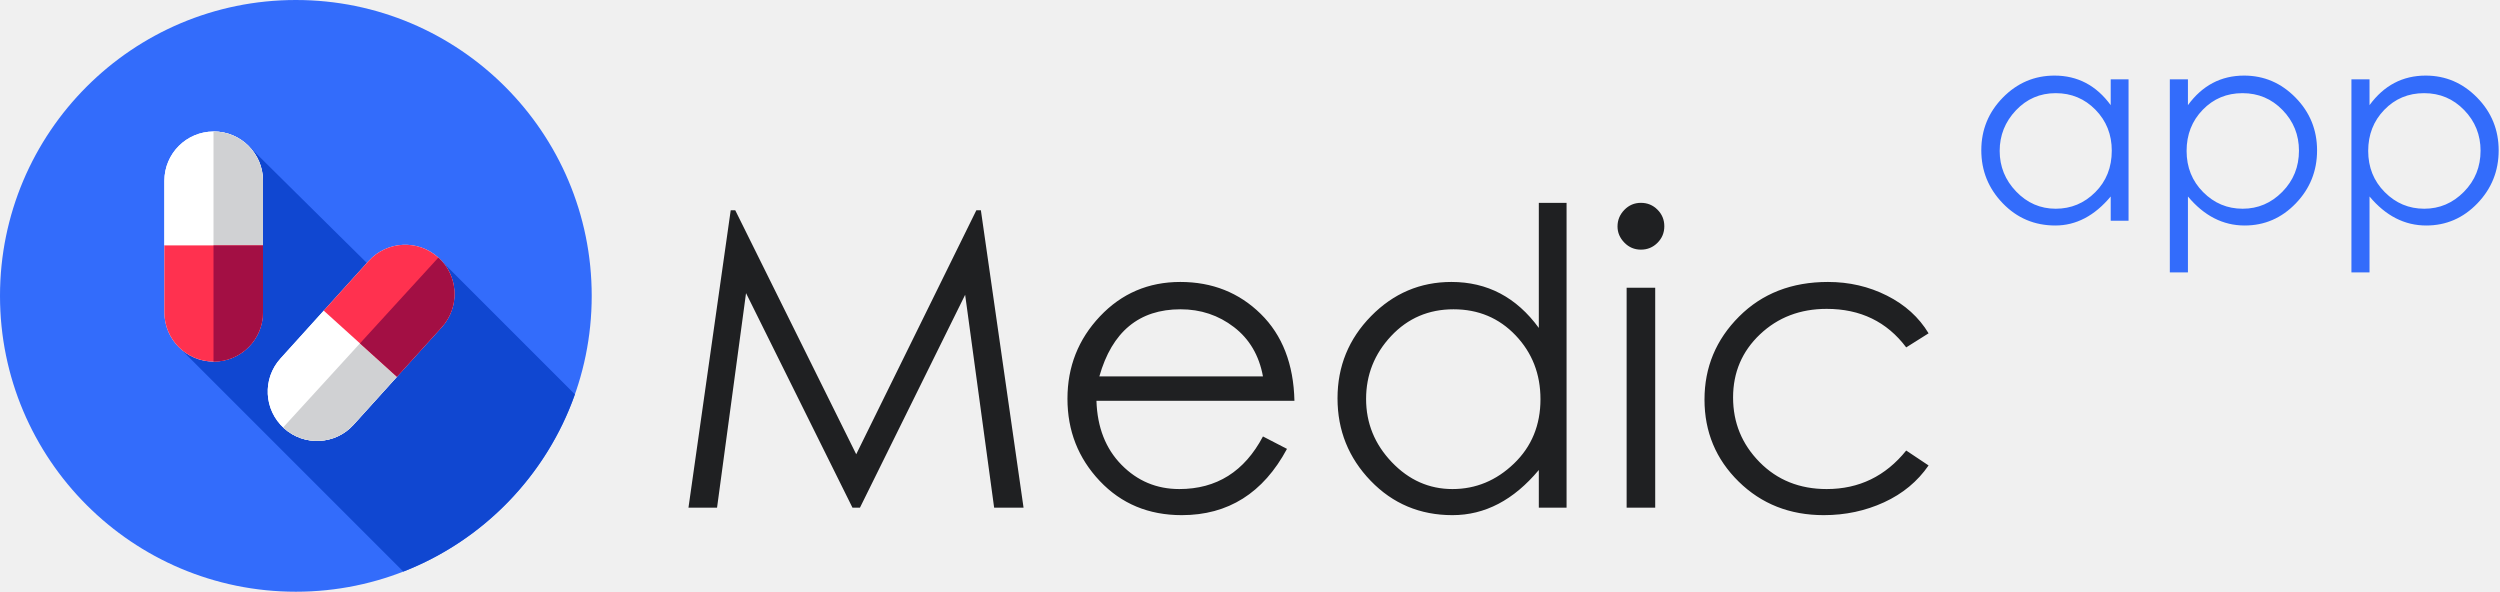
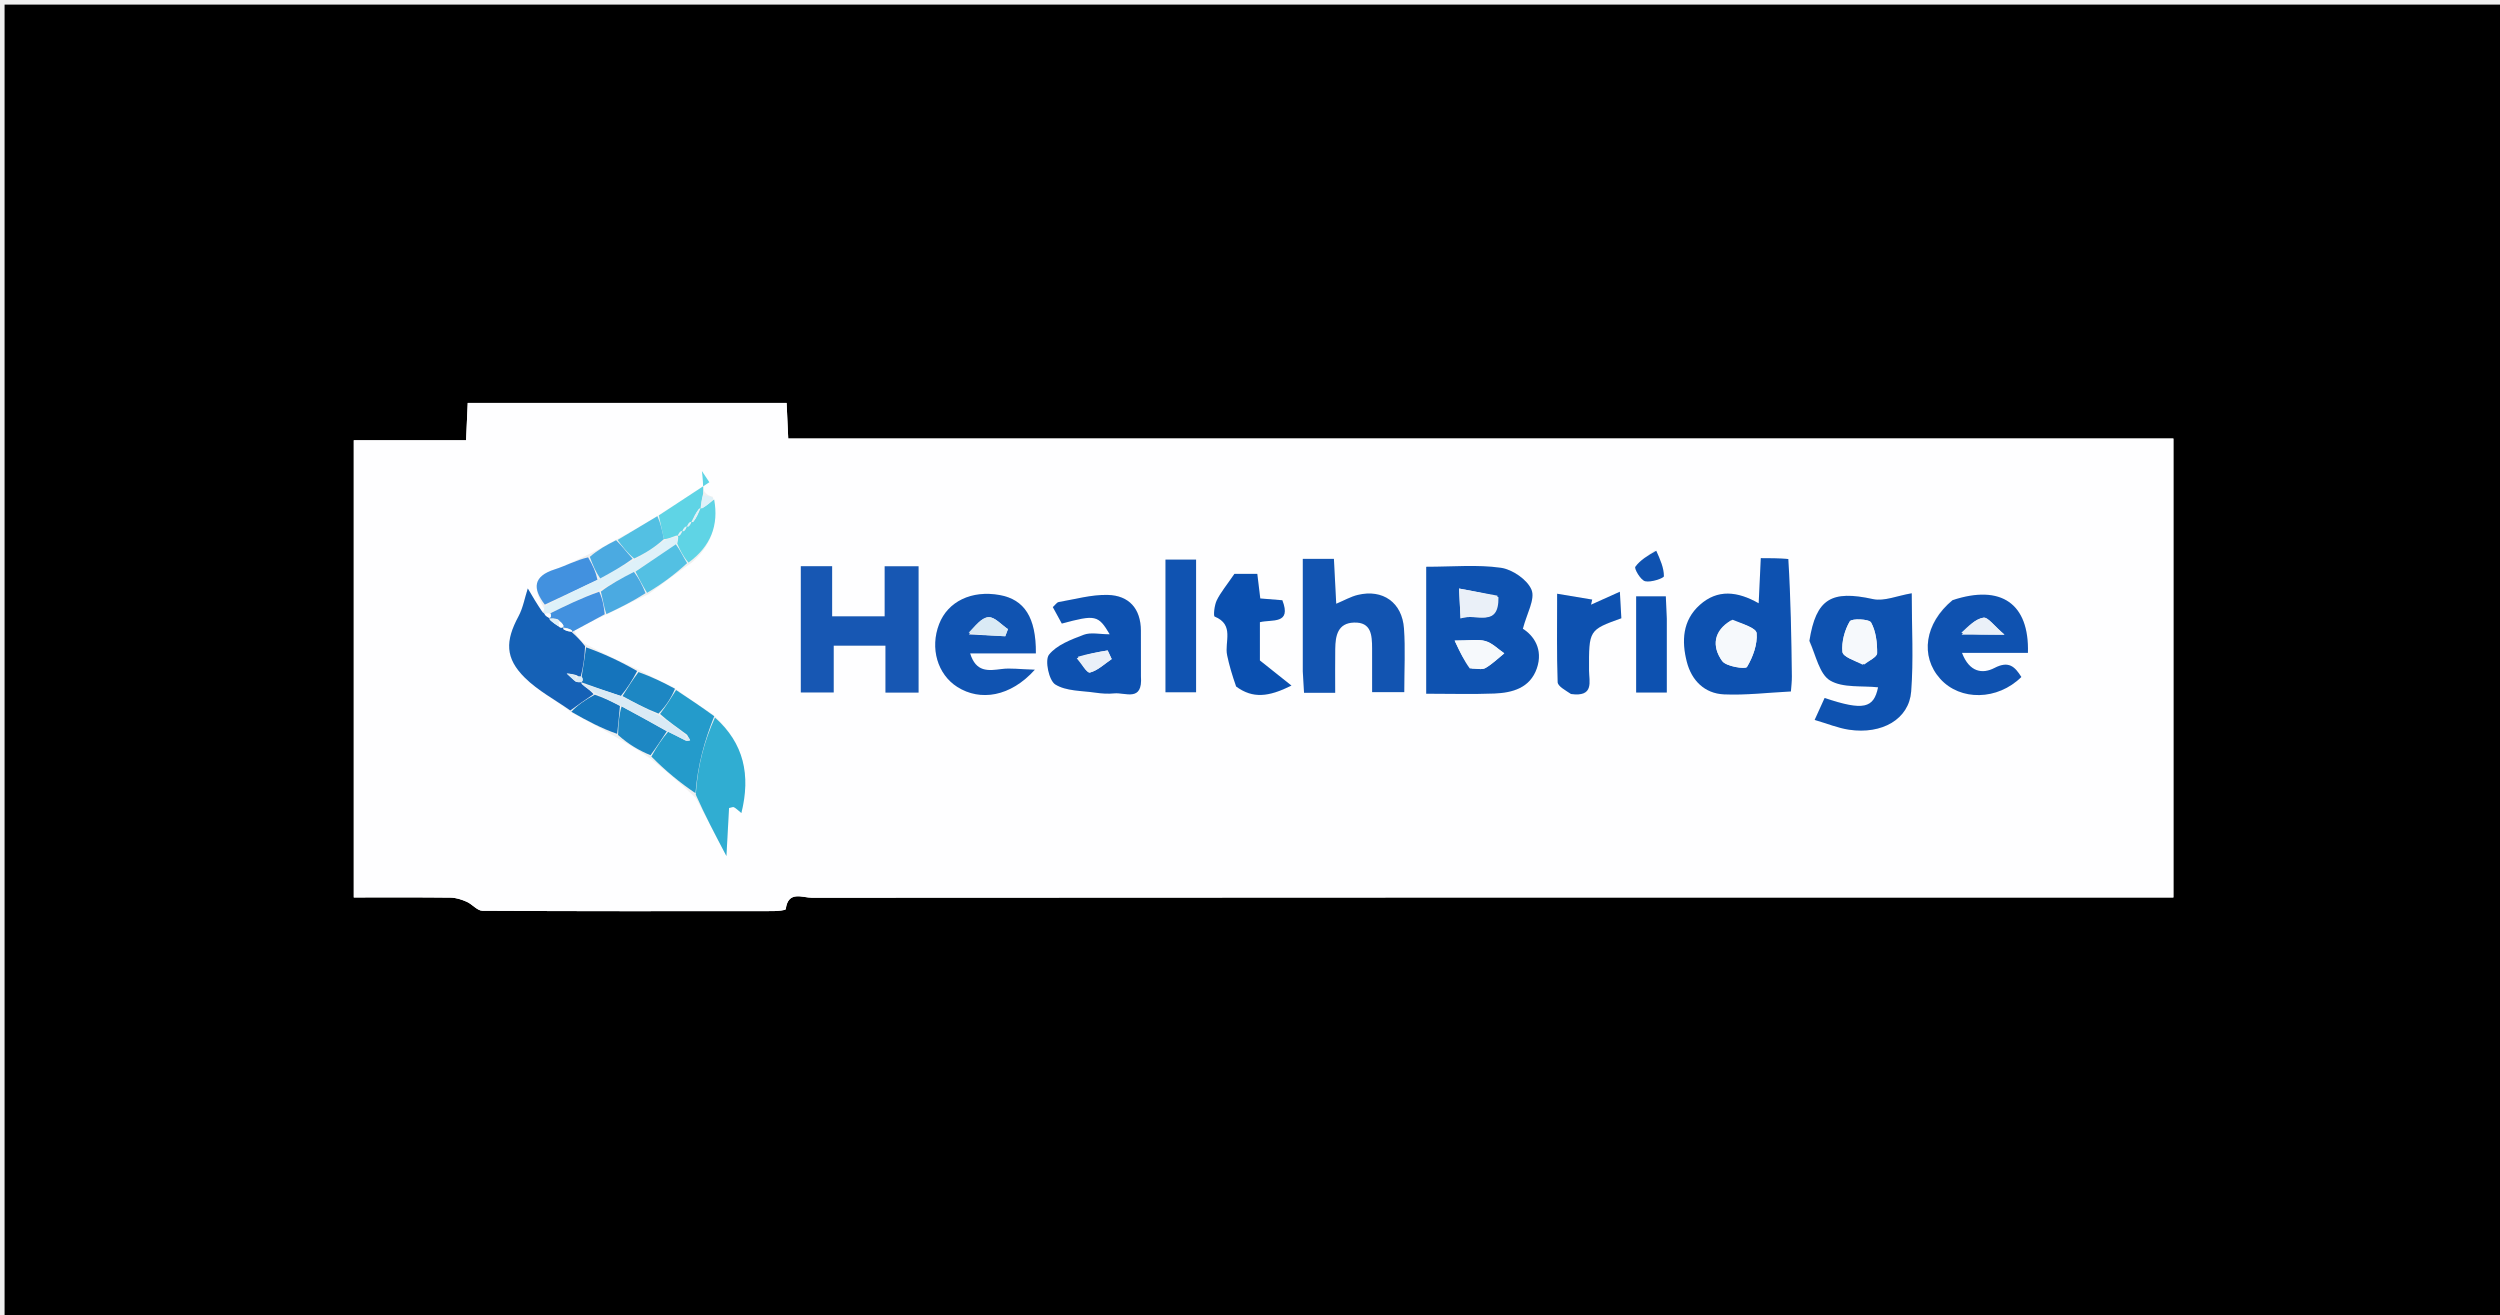
- <svg xmlns="http://www.w3.org/2000/svg" width="169px" height="40px" viewBox="0 0 169 40" version="1.1">
-   <g stroke="none" stroke-width="1" fill="none" fill-rule="evenodd">
-     <g id="logo">
-       <g id="pill-(1)">
-         <circle id="Oval" fill="#336CFB" cx="20" cy="20" r="20" />
-         <path d="M38.863,26.659 L29.966,17.762 L27.216,20.167 L16.804,9.868 L14.108,21.96 L11.976,23.351 L27.264,38.639 C32.666,36.532 36.927,32.144 38.863,26.659 Z" id="Path" fill="#1047D1" />
-         <g id="Group" transform="translate(11.09375, 8.828125)" fill="#FFFFFF">
-           <path d="M3.351,15.616 C1.51,15.616 0.017,14.124 0.017,12.283 L0.017,3.394 C0.017,1.553 1.51,0.061 3.351,0.061 C5.192,0.061 6.684,1.553 6.684,3.394 L6.684,12.283 C6.684,14.124 5.192,15.616 3.351,15.616 Z" id="Path" />
-           <path d="M6.684,3.394 C6.684,1.553 5.192,0.061 3.351,0.061 C1.51,0.061 0.017,1.553 0.017,3.394 L0.017,7.76 L6.684,7.76 L6.684,3.394 L6.684,3.394 Z" id="Path" />
-         </g>
-         <path d="M17.778,12.222 C17.778,10.381 16.285,8.889 14.444,8.889 C14.441,8.889 14.437,8.889 14.433,8.889 L14.433,16.588 L17.778,16.588 L17.778,12.222 Z" id="Path" fill="#D0D1D3" />
-         <path d="M11.111,16.588 L11.111,21.111 C11.111,22.952 12.604,24.444 14.444,24.444 C16.285,24.444 17.778,22.952 17.778,21.111 L17.778,16.588 L11.111,16.588 Z" id="Path" fill="#FF314F" />
-         <path d="M14.433,16.588 L14.433,24.444 C14.437,24.444 14.441,24.445 14.444,24.445 C16.285,24.445 17.778,22.952 17.778,21.111 L17.778,16.588 L14.433,16.588 L14.433,16.588 Z" id="Path" fill="#A30F44" />
-         <g id="Group" transform="translate(18.04688, 16.48438)" fill="#FFFFFF">
-           <path d="M11.58,0.922 C12.946,2.157 13.052,4.265 11.817,5.631 L5.856,12.224 C4.621,13.59 2.513,13.696 1.148,12.461 C-0.218,11.226 -0.324,9.119 0.911,7.753 L6.872,1.16 C8.107,-0.206 10.214,-0.312 11.58,0.922 Z" id="Path" />
-           <path d="M0.911,7.753 C-0.324,9.119 -0.218,11.226 1.148,12.461 C2.513,13.696 4.621,13.59 5.856,12.224 L8.784,8.986 L3.839,4.515 L0.911,7.753 Z" id="Path" />
-         </g>
-         <path d="M19.14,28.894 C19.158,28.911 19.176,28.929 19.194,28.945 C20.56,30.18 22.668,30.074 23.902,28.708 L26.83,25.47 L24.333,23.212 L19.14,28.894 Z" id="Path" fill="#D0D1D3" />
-         <path d="M26.831,25.47 L29.864,22.115 C31.099,20.749 30.992,18.642 29.627,17.407 C28.261,16.172 26.154,16.278 24.919,17.644 L21.885,20.999 L26.831,25.47 Z" id="Path" fill="#FF314F" />
-         <path d="M29.634,17.413 L24.333,23.212 L26.831,25.47 L29.864,22.115 C31.096,20.752 30.993,18.649 29.634,17.413 Z" id="Path" fill="#A30F44" />
-       </g>
-       <g id="symbol" transform="translate(46, 1)">
-         <path d="M97.89,4.362 L97.89,13.92 L96.684,13.92 L96.684,12.282 C95.592,13.59 94.344,14.244 92.94,14.244 C91.536,14.244 90.351,13.743 89.385,12.741 C88.419,11.739 87.936,10.545 87.936,9.159 C87.936,7.773 88.422,6.585 89.394,5.595 C90.366,4.605 91.53,4.11 92.886,4.11 C94.446,4.11 95.712,4.776 96.684,6.108 L96.684,4.362 L97.89,4.362 Z M96.756,9.186 C96.756,8.094 96.39,7.173 95.658,6.423 C94.926,5.673 94.029,5.298 92.967,5.298 C91.905,5.298 91.008,5.685 90.276,6.459 C89.544,7.233 89.178,8.148 89.178,9.204 C89.178,10.26 89.55,11.175 90.294,11.949 C91.038,12.723 91.929,13.11 92.967,13.11 C94.005,13.11 94.896,12.738 95.64,11.994 C96.384,11.25 96.756,10.314 96.756,9.186 Z M100.68,4.362 L101.904,4.362 L101.904,6.108 C102.876,4.776 104.142,4.11 105.702,4.11 C107.046,4.11 108.204,4.605 109.176,5.595 C110.148,6.585 110.634,7.776 110.634,9.168 C110.634,10.56 110.154,11.754 109.194,12.75 C108.234,13.746 107.082,14.244 105.738,14.244 C104.274,14.244 102.996,13.59 101.904,12.282 L101.904,17.412 L100.68,17.412 L100.68,4.362 Z M109.41,9.186 C109.41,8.118 109.041,7.203 108.303,6.441 C107.565,5.679 106.662,5.298 105.594,5.298 C104.526,5.298 103.629,5.673 102.903,6.423 C102.177,7.173 101.814,8.1 101.814,9.204 C101.814,10.308 102.186,11.235 102.93,11.985 C103.674,12.735 104.565,13.11 105.603,13.11 C106.641,13.11 107.535,12.729 108.285,11.967 C109.035,11.205 109.41,10.278 109.41,9.186 Z M112.956,4.362 L114.18,4.362 L114.18,6.108 C115.152,4.776 116.418,4.11 117.978,4.11 C119.322,4.11 120.48,4.605 121.452,5.595 C122.424,6.585 122.91,7.776 122.91,9.168 C122.91,10.56 122.43,11.754 121.47,12.75 C120.51,13.746 119.358,14.244 118.014,14.244 C116.55,14.244 115.272,13.59 114.18,12.282 L114.18,17.412 L112.956,17.412 L112.956,4.362 Z M121.686,9.186 C121.686,8.118 121.317,7.203 120.579,6.441 C119.841,5.679 118.938,5.298 117.87,5.298 C116.802,5.298 115.905,5.673 115.179,6.423 C114.453,7.173 114.09,8.1 114.09,9.204 C114.09,10.308 114.462,11.235 115.206,11.985 C115.95,12.735 116.841,13.11 117.879,13.11 C118.917,13.11 119.811,12.729 120.561,11.967 C121.311,11.205 121.686,10.278 121.686,9.186 Z" id="app" fill="#336CFB" />
-         <path d="M0.54,33.32 L3.396,13.216 L3.704,13.216 L11.88,29.708 L20,13.216 L20.308,13.216 L23.192,33.32 L21.204,33.32 L19.244,18.928 L12.132,33.32 L11.628,33.32 L4.432,18.816 L2.472,33.32 L0.54,33.32 Z M39.376,28.504 L41,29.344 C39.395,32.331 37.024,33.824 33.888,33.824 C31.648,33.824 29.8,33.054 28.344,31.514 C26.888,29.974 26.16,28.121 26.16,25.956 C26.16,23.791 26.893,21.933 28.358,20.384 C29.823,18.835 31.634,18.06 33.79,18.06 C35.946,18.06 37.757,18.779 39.222,20.216 C40.687,21.653 41.448,23.613 41.504,26.096 L28.12,26.096 C28.176,27.888 28.741,29.33 29.814,30.422 C30.887,31.514 32.189,32.06 33.72,32.06 C36.24,32.06 38.125,30.875 39.376,28.504 Z M39.376,24.444 C39.115,23.025 38.461,21.915 37.416,21.112 C36.371,20.309 35.167,19.908 33.804,19.908 C31.004,19.908 29.175,21.42 28.316,24.444 L39.376,24.444 Z M59.9,12.712 L59.9,33.32 L58.024,33.32 L58.024,30.772 C56.325,32.807 54.379,33.824 52.186,33.824 C49.993,33.824 48.149,33.049 46.656,31.5 C45.163,29.951 44.416,28.093 44.416,25.928 C44.416,23.763 45.172,21.91 46.684,20.37 C48.196,18.83 50.007,18.06 52.116,18.06 C54.543,18.06 56.512,19.096 58.024,21.168 L58.024,12.712 L59.9,12.712 Z M58.136,25.984 C58.136,24.285 57.576,22.848 56.456,21.672 C55.336,20.496 53.936,19.908 52.256,19.908 C50.576,19.908 49.171,20.51 48.042,21.714 C46.913,22.918 46.348,24.337 46.348,25.97 C46.348,27.603 46.927,29.027 48.084,30.24 C49.241,31.453 50.609,32.06 52.186,32.06 C53.763,32.06 55.149,31.486 56.344,30.338 C57.539,29.19 58.136,27.739 58.136,25.984 Z M63.344,14.308 C63.344,13.879 63.498,13.505 63.806,13.188 C64.114,12.871 64.487,12.712 64.926,12.712 C65.365,12.712 65.738,12.866 66.046,13.174 C66.354,13.482 66.508,13.855 66.508,14.294 C66.508,14.733 66.354,15.106 66.046,15.414 C65.738,15.722 65.365,15.876 64.926,15.876 C64.487,15.876 64.114,15.717 63.806,15.4 C63.498,15.083 63.344,14.719 63.344,14.308 Z M63.96,18.452 L65.892,18.452 L65.892,33.32 L63.96,33.32 L63.96,18.452 Z M84.372,21.532 L82.86,22.484 C81.553,20.748 79.761,19.88 77.484,19.88 C75.692,19.88 74.189,20.454 72.976,21.602 C71.763,22.75 71.156,24.173 71.156,25.872 C71.156,27.571 71.753,29.027 72.948,30.24 C74.143,31.453 75.655,32.06 77.484,32.06 C79.668,32.06 81.46,31.192 82.86,29.456 L84.372,30.464 C83.625,31.547 82.622,32.377 81.362,32.956 C80.102,33.535 78.744,33.824 77.288,33.824 C74.992,33.824 73.074,33.068 71.534,31.556 C69.994,30.044 69.224,28.196 69.224,26.012 C69.224,23.828 70.003,21.957 71.562,20.398 C73.121,18.839 75.123,18.06 77.568,18.06 C79.005,18.06 80.335,18.368 81.558,18.984 C82.781,19.6 83.719,20.449 84.372,21.532 Z" id="Medic" fill="#1F2022" />
-       </g>
-     </g>
-   </g>
+ <svg xmlns="http://www.w3.org/2000/svg" version="1.1" id="Layer_1" x="0px" y="0px" width="100%" viewBox="0 0 546 287" enable-background="new 0 0 546 287" xml:space="preserve">
+   <path fill="#000000" opacity="1" stroke="none" d=" M370,288   C246.667,288 123.833,288 1,288   C1,192.333 1,96.667 1,1   C183,1 365,1 547,1   C547,96.667 547,192.333 547,288   C488.167,288 429.333,288 370,288  M112.522,87.998   C109.077,87.998 105.632,87.998 102.152,87.998   C102.021,90.95 101.914,93.363 101.79,96.153   C93.376,96.153 85.299,96.153 77.264,96.153   C77.264,129.617 77.264,162.679 77.264,196.002   C84.497,196.002 91.467,195.96 98.436,196.043   C99.612,196.057 100.843,196.468 101.937,196.949   C103.15,197.482 104.231,198.906 105.376,198.913   C126.533,199.034 147.69,199.007 168.848,198.984   C169.809,198.983 171.578,198.817 171.609,198.56   C172.118,194.453 175.27,196.066 177.286,196.065   C274.744,195.993 372.202,196.002 469.659,196.002   C471.408,196.002 473.157,196.002 474.67,196.002   C474.67,162.25 474.67,129.187 474.67,95.781   C373.622,95.781 272.906,95.781 172.15,95.781   C172.025,93.025 171.915,90.612 171.796,87.998   C152.124,87.998 132.821,87.998 112.522,87.998  z" />
+   <path fill="#FEFEFF" opacity="1" stroke="none" d=" M113.02,87.998   C132.821,87.998 152.124,87.998 171.796,87.998   C171.915,90.612 172.025,93.025 172.15,95.781   C272.906,95.781 373.622,95.781 474.67,95.781   C474.67,129.187 474.67,162.25 474.67,196.002   C473.157,196.002 471.408,196.002 469.659,196.002   C372.202,196.002 274.744,195.993 177.286,196.065   C175.27,196.066 172.118,194.453 171.609,198.56   C171.578,198.817 169.809,198.983 168.848,198.984   C147.69,199.007 126.533,199.034 105.376,198.913   C104.231,198.906 103.15,197.482 101.937,196.949   C100.843,196.468 99.612,196.057 98.436,196.043   C91.467,195.96 84.497,196.002 77.264,196.002   C77.264,162.679 77.264,129.617 77.264,96.153   C85.299,96.153 93.376,96.153 101.79,96.153   C101.914,93.363 102.021,90.95 102.152,87.998   C105.632,87.998 109.077,87.998 113.02,87.998  M134.227,118.041   C132.404,119.065 130.581,120.088 128.016,121.329   C125.746,122.348 123.548,123.593 121.192,124.339   C116.394,125.858 116.299,128.498 118.887,132.963   C118.851,133.268 118.815,133.573 118.169,133.462   C117.239,131.872 116.309,130.283 115.272,128.513   C114.585,130.642 114.222,132.789 113.244,134.605   C110.328,140.019 110.311,143.753 114.643,148.03   C117.505,150.856 121.219,152.819 125.007,155.731   C128.238,157.432 131.469,159.133 135.086,161.322   C137.309,162.599 139.532,163.877 142.126,165.724   C145.367,168.371 148.609,171.018 151.987,174.301   C154.039,178.199 156.091,182.096 158.651,186.958   C158.876,182.837 159.051,179.641 159.223,176.477   C159.701,176.384 160.086,176.18 160.299,176.295   C160.788,176.558 161.194,176.978 161.916,177.562   C163.969,169.299 162.492,162.352 155.821,156.124   C153.099,154.318 150.377,152.511 147.175,150.146   C144.72,148.966 142.265,147.786 139.209,146.148   C135.473,144.429 131.737,142.709 127.572,140.506   C126.681,139.694 125.789,138.881 125.499,137.675   C127.689,136.502 129.879,135.329 132.809,134.068   C135.535,132.682 138.261,131.296 141.65,129.762   C144.565,127.566 147.479,125.371 151.009,122.934   C155.29,119.256 156.994,114.655 155.66,108.489   C155.027,108.323 154.394,108.157 153.785,107.244   C153.622,105.788 153.458,104.331 153.295,102.875   C153.838,103.69 154.382,104.505 154.925,105.32   C151.246,107.736 147.567,110.152 143.246,112.9   C140.46,114.575 137.674,116.249 134.227,118.041  M311.483,129.74   C311.483,136.853 311.483,143.965 311.483,151.507   C316.81,151.507 321.601,151.652 326.379,151.463   C330.359,151.305 334.172,150.231 335.642,145.973   C337.106,141.732 334.866,138.735 332.594,137.323   C333.444,134.012 335.32,130.865 334.488,128.822   C333.584,126.607 330.309,124.361 327.801,124.004   C322.632,123.27 317.285,123.783 311.484,123.783   C311.484,125.558 311.484,127.182 311.483,129.74  M200.617,132.592   C200.617,129.658 200.617,126.724 200.617,123.677   C197.882,123.677 195.805,123.677 193.209,123.677   C193.209,127.496 193.209,131.06 193.209,134.613   C189.139,134.613 185.603,134.613 181.739,134.613   C181.739,130.793 181.739,127.352 181.739,123.661   C179.324,123.661 177.245,123.661 174.896,123.661   C174.896,132.909 174.896,141.967 174.896,151.235   C177.273,151.235 179.466,151.235 182.083,151.235   C182.083,147.61 182.083,144.357 182.083,141.012   C185.925,141.012 189.337,141.012 193.383,141.012   C193.383,144.614 193.383,147.981 193.383,151.271   C196.113,151.271 198.185,151.271 200.617,151.271   C200.617,145.148 200.617,139.359 200.617,132.592  M395.172,140.363   C396.621,143.217 397.374,147.244 399.699,148.624   C402.509,150.292 406.65,149.717 410.173,150.109   C409.227,154.68 407.006,155.298 398.496,152.436   C397.87,153.814 397.231,155.222 396.318,157.232   C399.14,158.057 401.436,159.015 403.822,159.371   C411.035,160.449 416.935,157.07 417.401,151.013   C417.931,144.128 417.524,137.17 417.524,129.571   C414.343,130.102 411.505,131.377 409.064,130.842   C399.982,128.852 396.633,130.728 395.172,140.363  M390.166,121.901   C388.378,121.901 386.591,121.901 384.558,121.901   C384.395,125.367 384.252,128.411 384.095,131.755   C379.434,129.116 375.124,128.648 371.254,132.098   C367.445,135.493 367.237,140.04 368.411,144.577   C369.457,148.621 372.284,151.462 376.519,151.65   C381.284,151.862 386.085,151.27 391.136,151.015   C391.204,149.978 391.355,148.846 391.341,147.716   C391.237,139.236 391.101,130.756 390.166,121.901  M284.53,147.08   C284.621,148.5 284.713,149.92 284.803,151.31   C287.232,151.31 289.162,151.31 291.605,151.31   C291.605,147.927 291.569,144.804 291.615,141.682   C291.657,138.849 292.15,136.082 295.71,135.965   C299.536,135.84 299.648,138.775 299.668,141.553   C299.691,144.807 299.673,148.061 299.673,151.162   C302.452,151.162 304.509,151.162 306.692,151.162   C306.692,146.246 306.94,141.74 306.629,137.274   C306.233,131.583 301.999,128.612 296.547,129.928   C295.002,130.301 293.568,131.133 291.831,131.86   C291.658,128.486 291.493,125.278 291.327,122.051   C288.866,122.051 286.913,122.051 284.529,122.051   C284.529,130.23 284.529,138.199 284.53,147.08  M217.567,142.7   C220.466,142.7 223.366,142.7 226.236,142.7   C226.297,134.833 223.711,130.932 218.335,129.957   C212.226,128.849 207.016,131.346 205.104,136.299   C203.078,141.544 204.736,147.273 209.078,150.029   C214.06,153.192 220.676,152.215 226.011,146.26   C222.735,146.17 220.696,145.86 218.733,146.119   C215.818,146.504 213.154,146.853 211.876,142.699   C213.695,142.699 215.167,142.699 217.567,142.7  M426.088,131.241   C420.318,136.14 419.326,143.328 423.74,148.246   C428.117,153.124 436.267,152.989 441.463,147.856   C440.047,145.592 438.719,144.257 435.595,145.883   C433.012,147.228 430.129,146.873 428.497,142.586   C433.633,142.586 438.295,142.586 442.899,142.586   C443.21,131.796 437.013,127.572 426.088,131.241  M249.18,147.25   C249.177,144.085 249.18,140.92 249.171,137.755   C249.158,132.931 246.576,130.05 241.941,129.932   C238.381,129.842 234.787,130.879 231.221,131.487   C230.818,131.556 230.495,132.093 229.935,132.59   C230.618,133.842 231.282,135.058 231.899,136.188   C239.263,134.206 239.864,134.313 242.363,138.529   C240.166,138.529 238.224,138.049 236.687,138.635   C233.943,139.68 230.794,140.853 229.1,142.991   C228.158,144.179 229.074,148.604 230.467,149.481   C232.818,150.961 236.205,150.836 239.173,151.271   C240.558,151.474 241.997,151.571 243.383,151.43   C245.743,151.191 249.603,153.4 249.18,147.25  M270.265,150.208   C273.647,152.618 277.049,152.215 282.055,149.734   C279.462,147.669 277.578,146.169 275.162,144.245   C275.162,142.116 275.162,139.021 275.162,135.884   C277.787,135.22 282.139,136.451 280.064,131.092   C278.443,130.962 276.855,130.834 275.245,130.705   C274.995,128.645 274.785,126.906 274.594,125.331   C272.206,125.331 270.155,125.331 269.599,125.331   C267.862,127.875 266.582,129.391 265.738,131.119   C265.221,132.178 264.975,134.53 265.284,134.657   C269.66,136.456 267.402,140.212 268.004,143.093   C268.465,145.3 269.109,147.47 270.265,150.208  M261.225,144.402   C261.225,136.991 261.225,129.581 261.225,122.218   C258.597,122.218 256.564,122.218 254.539,122.218   C254.539,132.128 254.539,141.654 254.539,151.197   C256.905,151.197 258.943,151.197 261.226,151.197   C261.226,148.997 261.226,147.182 261.225,144.402  M343.539,151.574   C348.212,152.27 347.053,148.833 347.045,146.442   C347.013,137.596 346.968,137.596 354.103,135.028   C354.01,133.368 353.914,131.654 353.778,129.232   C351.258,130.365 349.369,131.214 347.48,132.063   C347.566,131.691 347.652,131.32 347.738,130.948   C345.331,130.547 342.923,130.145 340.079,129.671   C340.079,136.742 339.974,142.866 340.194,148.978   C340.226,149.871 341.809,150.708 343.539,151.574  M364.03,134.642   C363.959,133.199 363.888,131.756 363.814,130.246   C361.478,130.246 359.447,130.246 357.335,130.246   C357.335,137.407 357.335,144.252 357.335,151.248   C359.659,151.248 361.705,151.248 364.03,151.248   C364.03,145.819 364.03,140.716 364.03,134.642  M361.354,120.148   C359.902,121.323 358.208,122.324 357.157,123.787   C356.868,124.189 358.319,126.7 359.292,126.939   C360.565,127.251 363.395,126.27 363.395,125.842   C363.398,124.032 362.6,122.22 361.354,120.148  z" />
+   <path fill="#0E52B0" opacity="1" stroke="none" d=" M311.484,129.273   C311.484,127.182 311.484,125.558 311.484,123.783   C317.285,123.783 322.632,123.27 327.801,124.004   C330.309,124.361 333.584,126.607 334.488,128.822   C335.32,130.865 333.444,134.012 332.594,137.323   C334.866,138.735 337.106,141.732 335.642,145.973   C334.172,150.231 330.359,151.305 326.379,151.463   C321.601,151.652 316.81,151.507 311.483,151.507   C311.483,143.965 311.483,136.853 311.484,129.273  M321.463,145.999   C322.453,145.994 323.639,146.336 324.39,145.91   C325.898,145.057 327.168,143.784 328.536,142.684   C327.171,141.758 325.918,140.441 324.412,140.011   C322.778,139.545 320.909,139.905 317.693,139.905   C318.925,142.535 319.734,144.262 321.463,145.999  M327.033,130.092   C324.413,129.606 321.792,129.12 318.654,128.538   C318.789,131.187 318.875,132.887 318.985,135.052   C322.439,133.811 327.372,137.308 327.033,130.092  z" />
+   <path fill="#1757B3" opacity="1" stroke="none" d=" M200.617,133.081   C200.617,139.359 200.617,145.148 200.617,151.271   C198.185,151.271 196.113,151.271 193.383,151.271   C193.383,147.981 193.383,144.614 193.383,141.012   C189.337,141.012 185.925,141.012 182.083,141.012   C182.083,144.357 182.083,147.61 182.083,151.235   C179.466,151.235 177.273,151.235 174.896,151.235   C174.896,141.967 174.896,132.909 174.896,123.661   C177.245,123.661 179.324,123.661 181.739,123.661   C181.739,127.352 181.739,130.793 181.739,134.613   C185.603,134.613 189.139,134.613 193.209,134.613   C193.209,131.06 193.209,127.496 193.209,123.677   C195.805,123.677 197.882,123.677 200.617,123.677   C200.617,126.724 200.617,129.658 200.617,133.081  z" />
+   <path fill="#0E52B0" opacity="1" stroke="none" d=" M395.171,139.96   C396.633,130.728 399.982,128.852 409.064,130.842   C411.505,131.377 414.343,130.102 417.524,129.571   C417.524,137.17 417.931,144.128 417.401,151.013   C416.935,157.07 411.035,160.449 403.822,159.371   C401.436,159.015 399.14,158.057 396.318,157.232   C397.231,155.222 397.87,153.814 398.496,152.436   C407.006,155.298 409.227,154.68 410.173,150.109   C406.65,149.717 402.509,150.292 399.699,148.624   C397.374,147.244 396.621,143.217 395.171,139.96  M407.204,145.116   C408.176,144.298 409.954,143.49 409.964,142.66   C409.993,140.392 409.702,137.882 408.647,135.956   C408.222,135.179 404.393,135.033 403.997,135.707   C402.867,137.63 402.18,140.171 402.389,142.367   C402.49,143.431 404.985,144.267 407.204,145.116  z" />
+   <path fill="#0D51B0" opacity="1" stroke="none" d=" M390.57,122.089   C391.101,130.756 391.237,139.236 391.341,147.716   C391.355,148.846 391.204,149.978 391.136,151.015   C386.085,151.27 381.284,151.862 376.519,151.65   C372.284,151.462 369.457,148.621 368.411,144.577   C367.237,140.04 367.445,135.493 371.254,132.098   C375.124,128.648 379.434,129.116 384.095,131.755   C384.252,128.411 384.395,125.367 384.558,121.901   C386.591,121.901 388.378,121.901 390.57,122.089  M378.04,135.502   C374.193,137.763 373.839,141.163 376.12,144.363   C376.983,145.574 381.216,146.197 381.537,145.663   C382.835,143.498 383.848,140.725 383.645,138.287   C383.548,137.129 380.482,136.219 378.04,135.502  z" />
+   <path fill="#1254B1" opacity="1" stroke="none" d=" M284.529,146.624   C284.529,138.199 284.529,130.23 284.529,122.051   C286.913,122.051 288.866,122.051 291.327,122.051   C291.493,125.278 291.658,128.486 291.831,131.86   C293.568,131.133 295.002,130.301 296.547,129.928   C301.999,128.612 306.233,131.583 306.629,137.274   C306.94,141.74 306.692,146.246 306.692,151.162   C304.509,151.162 302.452,151.162 299.673,151.162   C299.673,148.061 299.691,144.807 299.668,141.553   C299.648,138.775 299.536,135.84 295.71,135.965   C292.15,136.082 291.657,138.849 291.615,141.682   C291.569,144.804 291.605,147.927 291.605,151.31   C289.162,151.31 287.232,151.31 284.803,151.31   C284.713,149.92 284.621,148.5 284.529,146.624  z" />
+   <path fill="#1053B1" opacity="1" stroke="none" d=" M217.103,142.699   C215.167,142.699 213.695,142.699 211.876,142.699   C213.154,146.853 215.818,146.504 218.733,146.119   C220.696,145.86 222.735,146.17 226.011,146.26   C220.676,152.215 214.06,153.192 209.078,150.029   C204.736,147.273 203.078,141.544 205.104,136.299   C207.016,131.346 212.226,128.849 218.335,129.957   C223.711,130.932 226.297,134.833 226.236,142.7   C223.366,142.7 220.466,142.7 217.103,142.699  M211.604,138.566   C214.252,138.697 216.899,138.827 219.546,138.958   C219.743,138.439 219.939,137.921 220.136,137.402   C218.708,136.459 217.212,134.683 215.87,134.792   C214.34,134.917 212.946,136.722 211.604,138.566  z" />
+   <path fill="#0F52B0" opacity="1" stroke="none" d=" M426.451,131.069   C437.013,127.572 443.21,131.796 442.899,142.586   C438.295,142.586 433.633,142.586 428.497,142.586   C430.129,146.873 433.012,147.228 435.595,145.883   C438.719,144.257 440.047,145.592 441.463,147.856   C436.267,152.989 428.117,153.124 423.74,148.246   C419.326,143.328 420.318,136.14 426.451,131.069  M428.423,138.609   C430.965,138.609 433.507,138.609 437.774,138.609   C435.507,136.692 434.169,134.74 433.177,134.902   C431.426,135.188 429.886,136.764 428.423,138.609  z" />
+   <path fill="#0D51B0" opacity="1" stroke="none" d=" M249.18,147.708   C249.603,153.4 245.743,151.191 243.383,151.43   C241.997,151.571 240.558,151.474 239.173,151.271   C236.205,150.836 232.818,150.961 230.467,149.481   C229.074,148.604 228.158,144.179 229.1,142.991   C230.794,140.853 233.943,139.68 236.687,138.635   C238.224,138.049 240.166,138.529 242.363,138.529   C239.864,134.313 239.263,134.206 231.899,136.188   C231.282,135.058 230.618,133.842 229.935,132.59   C230.495,132.093 230.818,131.556 231.221,131.487   C234.787,130.879 238.381,129.842 241.941,129.932   C246.576,130.05 249.158,132.931 249.171,137.755   C249.18,140.92 249.177,144.085 249.18,147.708  M235.158,143.769   C236.135,144.876 237.386,147.05 238.038,146.883   C239.762,146.443 241.227,144.988 242.795,143.937   C242.501,143.31 242.206,142.684 241.911,142.057   C239.82,142.407 237.729,142.758 235.158,143.769  z" />
+   <path fill="#1561B6" opacity="1" stroke="none" d=" M124.552,155.168   C121.219,152.819 117.505,150.856 114.643,148.03   C110.311,143.753 110.328,140.019 113.244,134.605   C114.222,132.789 114.585,130.642 115.272,128.513   C116.309,130.283 117.239,131.872 118.492,133.701   C118.815,133.941 118.885,133.967 118.986,134.217   C119.379,134.662 119.671,134.856 119.981,135.025   C120,135 119.961,135.05 120.048,135.323   C120.765,136.002 121.396,136.408 122.236,136.982   C122.622,137.124 122.799,137.097 122.986,137.039   C122.996,137.006 122.936,137.038 123.025,137.389   C123.741,137.854 124.367,137.966 124.972,138.046   C124.952,138.013 124.898,138.069 124.898,138.069   C125.789,138.881 126.681,139.694 127.781,141.133   C127.674,143.762 127.356,145.764 126.834,147.766   C126.629,147.766 126.219,147.754 126.017,147.493   C125.133,147.188 124.451,147.143 123.77,147.098   C124.348,147.638 124.926,148.178 125.728,148.873   C126.299,149.032 126.647,149.035 126.998,149.015   C127.001,148.992 126.955,149.003 127.008,149.339   C128.043,150.262 129.026,150.849 129.619,151.616   C127.67,152.92 126.111,154.044 124.552,155.168  z" />
+   <path fill="#0A4FAF" opacity="1" stroke="none" d=" M269.969,149.933   C269.109,147.47 268.465,145.3 268.004,143.093   C267.402,140.212 269.66,136.456 265.284,134.657   C264.975,134.53 265.221,132.178 265.738,131.119   C266.582,129.391 267.862,127.875 269.599,125.331   C270.155,125.331 272.206,125.331 274.594,125.331   C274.785,126.906 274.995,128.645 275.245,130.705   C276.855,130.834 278.443,130.962 280.064,131.092   C282.139,136.451 277.787,135.22 275.162,135.884   C275.162,139.021 275.162,142.116 275.162,144.245   C277.578,146.169 279.462,147.669 282.055,149.734   C277.049,152.215 273.647,152.618 269.969,149.933  z" />
+   <path fill="#1053B1" opacity="1" stroke="none" d=" M261.225,144.885   C261.226,147.182 261.226,148.997 261.226,151.197   C258.943,151.197 256.905,151.197 254.539,151.197   C254.539,141.654 254.539,132.128 254.539,122.218   C256.564,122.218 258.597,122.218 261.225,122.218   C261.225,129.581 261.225,136.991 261.225,144.885  z" />
+   <path fill="#0D51B0" opacity="1" stroke="none" d=" M343.107,151.573   C341.809,150.708 340.226,149.871 340.194,148.978   C339.974,142.866 340.079,136.742 340.079,129.671   C342.923,130.145 345.331,130.547 347.738,130.948   C347.652,131.32 347.566,131.691 347.48,132.063   C349.369,131.214 351.258,130.365 353.778,129.232   C353.914,131.654 354.01,133.368 354.103,135.028   C346.968,137.596 347.013,137.596 347.045,146.442   C347.053,148.833 348.212,152.27 343.107,151.573  z" />
+   <path fill="#30ADD2" opacity="1" stroke="none" d=" M156.152,156.718   C162.492,162.352 163.969,169.299 161.916,177.562   C161.194,176.978 160.788,176.558 160.299,176.295   C160.086,176.18 159.701,176.384 159.223,176.477   C159.051,179.641 158.876,182.837 158.651,186.958   C156.091,182.096 154.039,178.199 151.959,173.551   C152.359,167.182 153.838,161.84 156.152,156.718  z" />
+   <path fill="#249BCB" opacity="1" stroke="none" d=" M155.987,156.421   C153.838,161.84 152.359,167.182 151.89,173.232   C148.609,171.018 145.367,168.371 142.258,165.225   C143.47,163.057 144.55,161.389 145.924,159.819   C147.335,160.495 148.453,161.073 149.788,161.777   C150.244,161.828 150.485,161.752 150.725,161.676   C150.569,161.367 150.413,161.059 150.065,160.477   C147.853,158.835 145.833,157.465 144.155,155.923   C145.55,154.069 146.603,152.387 147.655,150.705   C150.377,152.511 153.099,154.318 155.987,156.421  z" />
+   <path fill="#0D51B0" opacity="1" stroke="none" d=" M364.03,135.127   C364.03,140.716 364.03,145.819 364.03,151.248   C361.705,151.248 359.659,151.248 357.335,151.248   C357.335,144.252 357.335,137.407 357.335,130.246   C359.447,130.246 361.478,130.246 363.814,130.246   C363.888,131.756 363.959,133.199 364.03,135.127  z" />
+   <path fill="#1574BC" opacity="1" stroke="none" d=" M127.039,147.766   C127.356,145.764 127.674,143.762 127.996,141.375   C131.737,142.709 135.473,144.429 139.149,146.552   C138.043,148.644 136.998,150.333 135.585,152.001   C132.464,150.987 129.71,149.995 126.955,149.003   C126.955,149.003 127.001,148.992 127.228,148.705   C127.316,148.2 127.178,147.983 127.039,147.766  z" />
+   <path fill="#4291DF" opacity="1" stroke="none" d=" M118.983,132.047   C116.299,128.498 116.394,125.858 121.192,124.339   C123.548,123.593 125.746,122.348 128.444,121.724   C129.511,123.549 130.149,124.979 130.482,126.617   C126.445,128.565 122.714,130.306 118.983,132.047  z" />
+   <path fill="#5FD4E5" opacity="1" stroke="none" d=" M143.889,112.568   C147.567,110.152 151.246,107.736 154.925,105.32   C154.382,104.505 153.838,103.69 153.295,102.875   C153.458,104.331 153.622,105.788 153.551,107.852   C153.208,109.31 153.099,110.161 152.995,111.006   C153,111 153.008,110.986 152.694,111.081   C151.916,112.121 151.452,113.066 150.994,114.006   C151,114 151.012,113.987 150.733,114.02   C150.298,114.372 150.142,114.692 149.993,115.006   C150,115 150.012,114.986 149.737,115.027   C149.303,115.383 149.145,115.698 148.993,116.006   C149,116 149.012,115.986 148.734,116.026   C148.3,116.381 148.144,116.696 147.993,117.006   C147.999,117.001 148.007,116.989 147.683,116.975   C146.589,117.352 145.82,117.743 144.998,117.733   C144.593,115.744 144.241,114.156 143.889,112.568  z" />
+   <path fill="#DEF1F9" opacity="1" stroke="none" d=" M145.051,118.134   C145.82,117.743 146.589,117.352 147.79,117.257   C148.117,117.939 148.012,118.326 147.603,118.881   C144.462,120.98 141.625,122.91 138.449,124.908   C135.717,126.299 133.324,127.622 130.571,128.978   C126.879,130.65 123.547,132.288 119.883,133.947   C119.329,133.967 119.107,133.967 118.885,133.967   C118.885,133.967 118.815,133.941 118.797,133.91   C118.815,133.573 118.851,133.268 118.935,132.505   C122.714,130.306 126.445,128.565 130.782,126.536   C133.766,124.883 136.145,123.519 138.852,122.11   C141.137,120.755 143.094,119.445 145.051,118.134  z" />
+   <path fill="#4291DF" opacity="1" stroke="none" d=" M120.216,133.926   C123.547,132.288 126.879,130.65 130.865,129.236   C131.702,131.026 131.885,132.591 132.069,134.157   C129.879,135.329 127.689,136.502 125.198,137.872   C124.898,138.069 124.952,138.013 124.928,137.679   C124.248,137.243 123.592,137.141 122.936,137.038   C122.936,137.038 122.996,137.006 123.082,136.699   C122.803,136.095 122.437,135.799 121.843,135.254   C121.063,135.02 120.512,135.035 119.961,135.05   C119.961,135.05 120,135 120.257,134.792   C120.415,134.364 120.315,134.145 120.216,133.926  z" />
+   <path fill="#1D87C3" opacity="1" stroke="none" d=" M145.631,159.721   C144.55,161.389 143.47,163.057 142.072,164.94   C139.532,163.877 137.309,162.599 134.986,160.517   C135.056,157.87 135.226,156.028 135.758,154.268   C139.29,156.141 142.461,157.931 145.631,159.721  z" />
+   <path fill="#1D87C3" opacity="1" stroke="none" d=" M135.952,152.022   C136.998,150.333 138.043,148.644 139.449,146.781   C142.265,147.786 144.72,148.966 147.415,150.425   C146.603,152.387 145.55,154.069 143.818,155.85   C140.743,154.64 138.347,153.331 135.952,152.022  z" />
+   <path fill="#5FD4E5" opacity="1" stroke="none" d=" M147.907,118.713   C148.012,118.326 148.117,117.939 148.115,117.271   C148.007,116.989 147.999,117.001 148.299,117.012   C148.737,116.677 148.875,116.332 149.012,115.986   C149.012,115.986 149,116 149.302,116.021   C149.74,115.69 149.876,115.338 150.012,114.986   C150.012,114.986 150,115 150.298,115.018   C150.735,114.687 150.873,114.337 151.012,113.987   C151.012,113.987 151,114 151.361,114.03   C152.151,113.036 152.579,112.011 153.008,110.986   C153.008,110.986 153,111 153.312,111.016   C154.406,110.381 155.188,109.73 155.97,109.078   C156.994,114.655 155.29,119.256 150.369,122.869   C149.121,121.44 148.514,120.077 147.907,118.713  z" />
+   <path fill="#53C0E3" opacity="1" stroke="none" d=" M147.603,118.881   C148.514,120.077 149.121,121.44 150.061,122.989   C147.479,125.371 144.565,127.566 141.317,129.475   C140.252,127.739 139.52,126.289 138.788,124.84   C141.625,122.91 144.462,120.98 147.603,118.881  z" />
+   <path fill="#4BAAE1" opacity="1" stroke="none" d=" M138.449,124.908   C139.52,126.289 140.252,127.739 140.985,129.549   C138.261,131.296 135.535,132.682 132.439,134.112   C131.885,132.591 131.702,131.026 131.225,129.203   C133.324,127.622 135.717,126.299 138.449,124.908  z" />
+   <path fill="#53C0E3" opacity="1" stroke="none" d=" M144.998,117.733   C143.094,119.445 141.137,120.755 138.492,121.981   C136.832,120.572 135.86,119.248 134.888,117.924   C137.674,116.249 140.46,114.575 143.567,112.734   C144.241,114.156 144.593,115.744 144.998,117.733  z" />
+   <path fill="#1574BC" opacity="1" stroke="none" d=" M135.397,154.185   C135.226,156.028 135.056,157.87 134.793,160.273   C131.469,159.133 128.238,157.432 124.779,155.45   C126.111,154.044 127.67,152.92 129.901,151.724   C132.18,152.497 133.788,153.341 135.397,154.185  z" />
+   <path fill="#4BAAE1" opacity="1" stroke="none" d=" M134.558,117.983   C135.86,119.248 136.832,120.572 138.164,122.025   C136.145,123.519 133.766,124.883 131.087,126.328   C130.149,124.979 129.511,123.549 128.816,121.616   C130.581,120.088 132.404,119.065 134.558,117.983  z" />
+   <path fill="#0F52B0" opacity="1" stroke="none" d=" M361.724,120.278   C362.6,122.22 363.398,124.032 363.395,125.842   C363.395,126.27 360.565,127.251 359.292,126.939   C358.319,126.7 356.868,124.189 357.157,123.787   C358.208,122.324 359.902,121.323 361.724,120.278  z" />
+   <path fill="#DEF1F9" opacity="1" stroke="none" d=" M155.815,108.784   C155.188,109.73 154.406,110.381 153.307,111.022   C153.099,110.161 153.208,109.31 153.539,108.225   C154.394,108.157 155.027,108.323 155.815,108.784  z" />
+   <path fill="#F6F9FC" opacity="1" stroke="none" d=" M321.003,145.994   C319.734,144.262 318.925,142.535 317.693,139.905   C320.909,139.905 322.778,139.545 324.412,140.011   C325.918,140.441 327.171,141.758 328.536,142.684   C327.168,143.784 325.898,145.057 324.39,145.91   C323.639,146.336 322.453,145.994 321.003,145.994  z" />
+   <path fill="#EAF0F8" opacity="1" stroke="none" d=" M327.265,130.419   C327.372,137.308 322.439,133.811 318.985,135.052   C318.875,132.887 318.789,131.187 318.654,128.538   C321.792,129.12 324.413,129.606 327.265,130.419  z" />
+   <path fill="#F6F9FC" opacity="1" stroke="none" d=" M406.8,145.161   C404.985,144.267 402.49,143.431 402.389,142.367   C402.18,140.171 402.867,137.63 403.997,135.707   C404.393,135.033 408.222,135.179 408.647,135.956   C409.702,137.882 409.993,140.392 409.964,142.66   C409.954,143.49 408.176,144.298 406.8,145.161  z" />
+   <path fill="#F6F9FC" opacity="1" stroke="none" d=" M378.4,135.349   C380.482,136.219 383.548,137.129 383.645,138.287   C383.848,140.725 382.835,143.498 381.537,145.663   C381.216,146.197 376.983,145.574 376.12,144.363   C373.839,141.163 374.193,137.763 378.4,135.349  z" />
+   <path fill="#DAEAF5" opacity="1" stroke="none" d=" M211.549,138.181   C212.946,136.722 214.34,134.917 215.87,134.792   C217.212,134.683 218.708,136.459 220.136,137.402   C219.939,137.921 219.743,138.439 219.546,138.958   C216.899,138.827 214.252,138.697 211.549,138.181  z" />
+   <path fill="#EAF0F8" opacity="1" stroke="none" d=" M428.34,138.204   C429.886,136.764 431.426,135.188 433.177,134.902   C434.169,134.74 435.507,136.692 437.774,138.609   C433.507,138.609 430.965,138.609 428.34,138.204  z" />
+   <path fill="#EAF0F8" opacity="1" stroke="none" d=" M235.397,143.439   C237.729,142.758 239.82,142.407 241.911,142.057   C242.206,142.684 242.501,143.31 242.795,143.937   C241.227,144.988 239.762,146.443 238.038,146.883   C237.386,147.05 236.135,144.876 235.397,143.439  z" />
+   <path fill="#DAEAF5" opacity="1" stroke="none" d=" M135.758,154.268   C133.788,153.341 132.18,152.497 130.29,151.545   C129.026,150.849 128.043,150.262 127.008,149.339   C129.71,149.995 132.464,150.987 135.585,152.001   C138.347,153.331 140.743,154.64 143.475,156.022   C145.833,157.465 147.853,158.835 149.875,160.688   C149.776,161.331 149.674,161.491 149.572,161.65   C148.453,161.073 147.335,160.495 145.924,159.819   C142.461,157.931 139.29,156.141 135.758,154.268  z" />
+   <path fill="#DAEAF5" opacity="1" stroke="none" d=" M125.504,148.718   C124.926,148.178 124.348,147.638 123.77,147.098   C124.451,147.143 125.133,147.188 125.824,147.724   C125.724,148.383 125.614,148.55 125.504,148.718  z" />
+   <path fill="#DEF1F9" opacity="1" stroke="none" d=" M120.048,135.323   C120.512,135.035 121.063,135.02 121.844,135.583   C122.057,136.379 122.042,136.597 122.026,136.814   C121.396,136.408 120.765,136.002 120.048,135.323  z" />
+   <path fill="#FEFEFF" opacity="1" stroke="none" d=" M123.025,137.389   C123.592,137.141 124.248,137.243 124.948,137.713   C124.367,137.966 123.741,137.854 123.025,137.389  z" />
+   <path fill="#FEFEFF" opacity="1" stroke="none" d=" M122.236,136.982   C122.042,136.597 122.057,136.379 122.072,135.832   C122.437,135.799 122.803,136.095 123.072,136.731   C122.799,137.097 122.622,137.124 122.236,136.982  z" />
+   <path fill="#DAEAF5" opacity="1" stroke="none" d=" M126.834,147.766   C127.178,147.983 127.316,148.2 127.224,148.728   C126.647,149.035 126.299,149.032 125.728,148.873   C125.614,148.55 125.724,148.383 126.027,147.985   C126.219,147.754 126.629,147.766 126.834,147.766  z" />
+   <path fill="#FEFEFF" opacity="1" stroke="none" d=" M119.883,133.947   C120.315,134.145 120.415,134.364 120.238,134.817   C119.671,134.856 119.379,134.662 118.986,134.217   C119.107,133.967 119.329,133.967 119.883,133.947  z" />
+   <path fill="#DAEAF5" opacity="1" stroke="none" d=" M150.067,160.961   C150.413,161.059 150.569,161.367 150.725,161.676   C150.485,161.752 150.244,161.828 149.788,161.777   C149.674,161.491 149.776,161.331 150.067,160.961  z" />
+   <path fill="#DEF1F9" opacity="1" stroke="none" d=" M152.694,111.081   C152.579,112.011 152.151,113.036 151.355,114.036   C151.452,113.066 151.916,112.121 152.694,111.081  z" />
+   <path fill="#DEF1F9" opacity="1" stroke="none" d=" M150.733,114.02   C150.873,114.337 150.735,114.687 150.291,115.025   C150.142,114.692 150.298,114.372 150.733,114.02  z" />
+   <path fill="#DEF1F9" opacity="1" stroke="none" d=" M149.737,115.027   C149.876,115.338 149.74,115.69 149.295,116.027   C149.145,115.698 149.303,115.383 149.737,115.027  z" />
+   <path fill="#DEF1F9" opacity="1" stroke="none" d=" M148.734,116.026   C148.875,116.332 148.737,116.677 148.294,117.017   C148.144,116.696 148.3,116.381 148.734,116.026  z" />
</svg>
